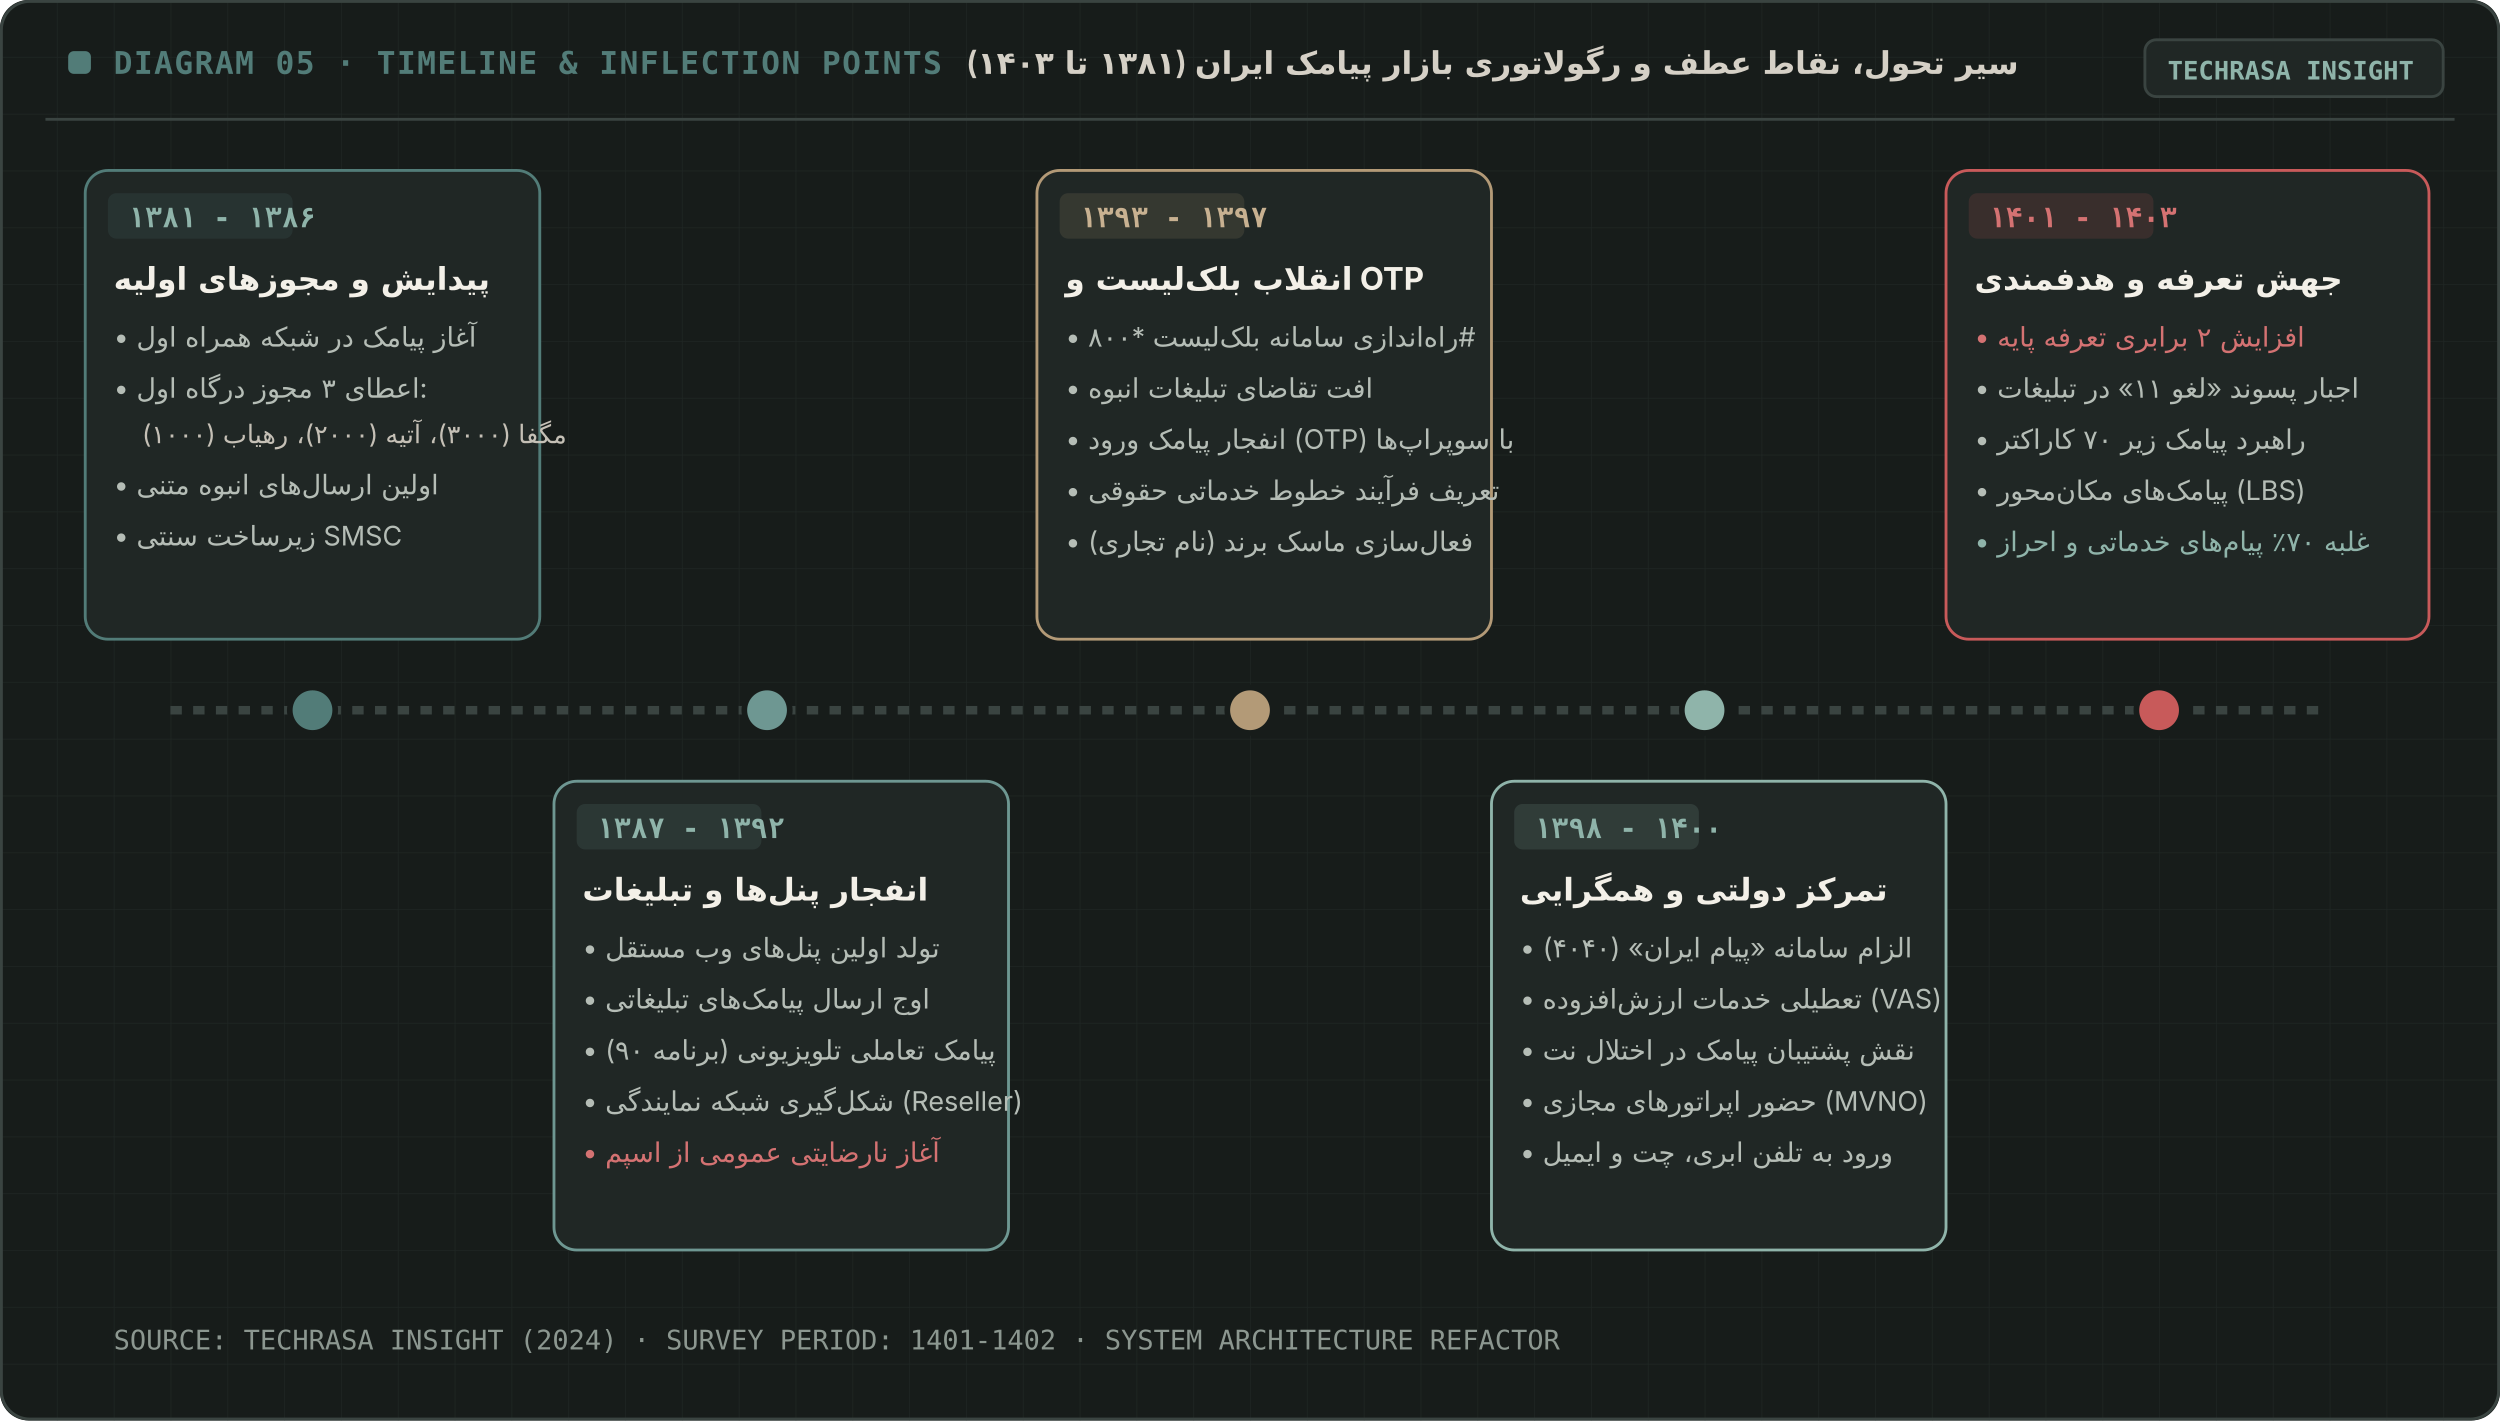
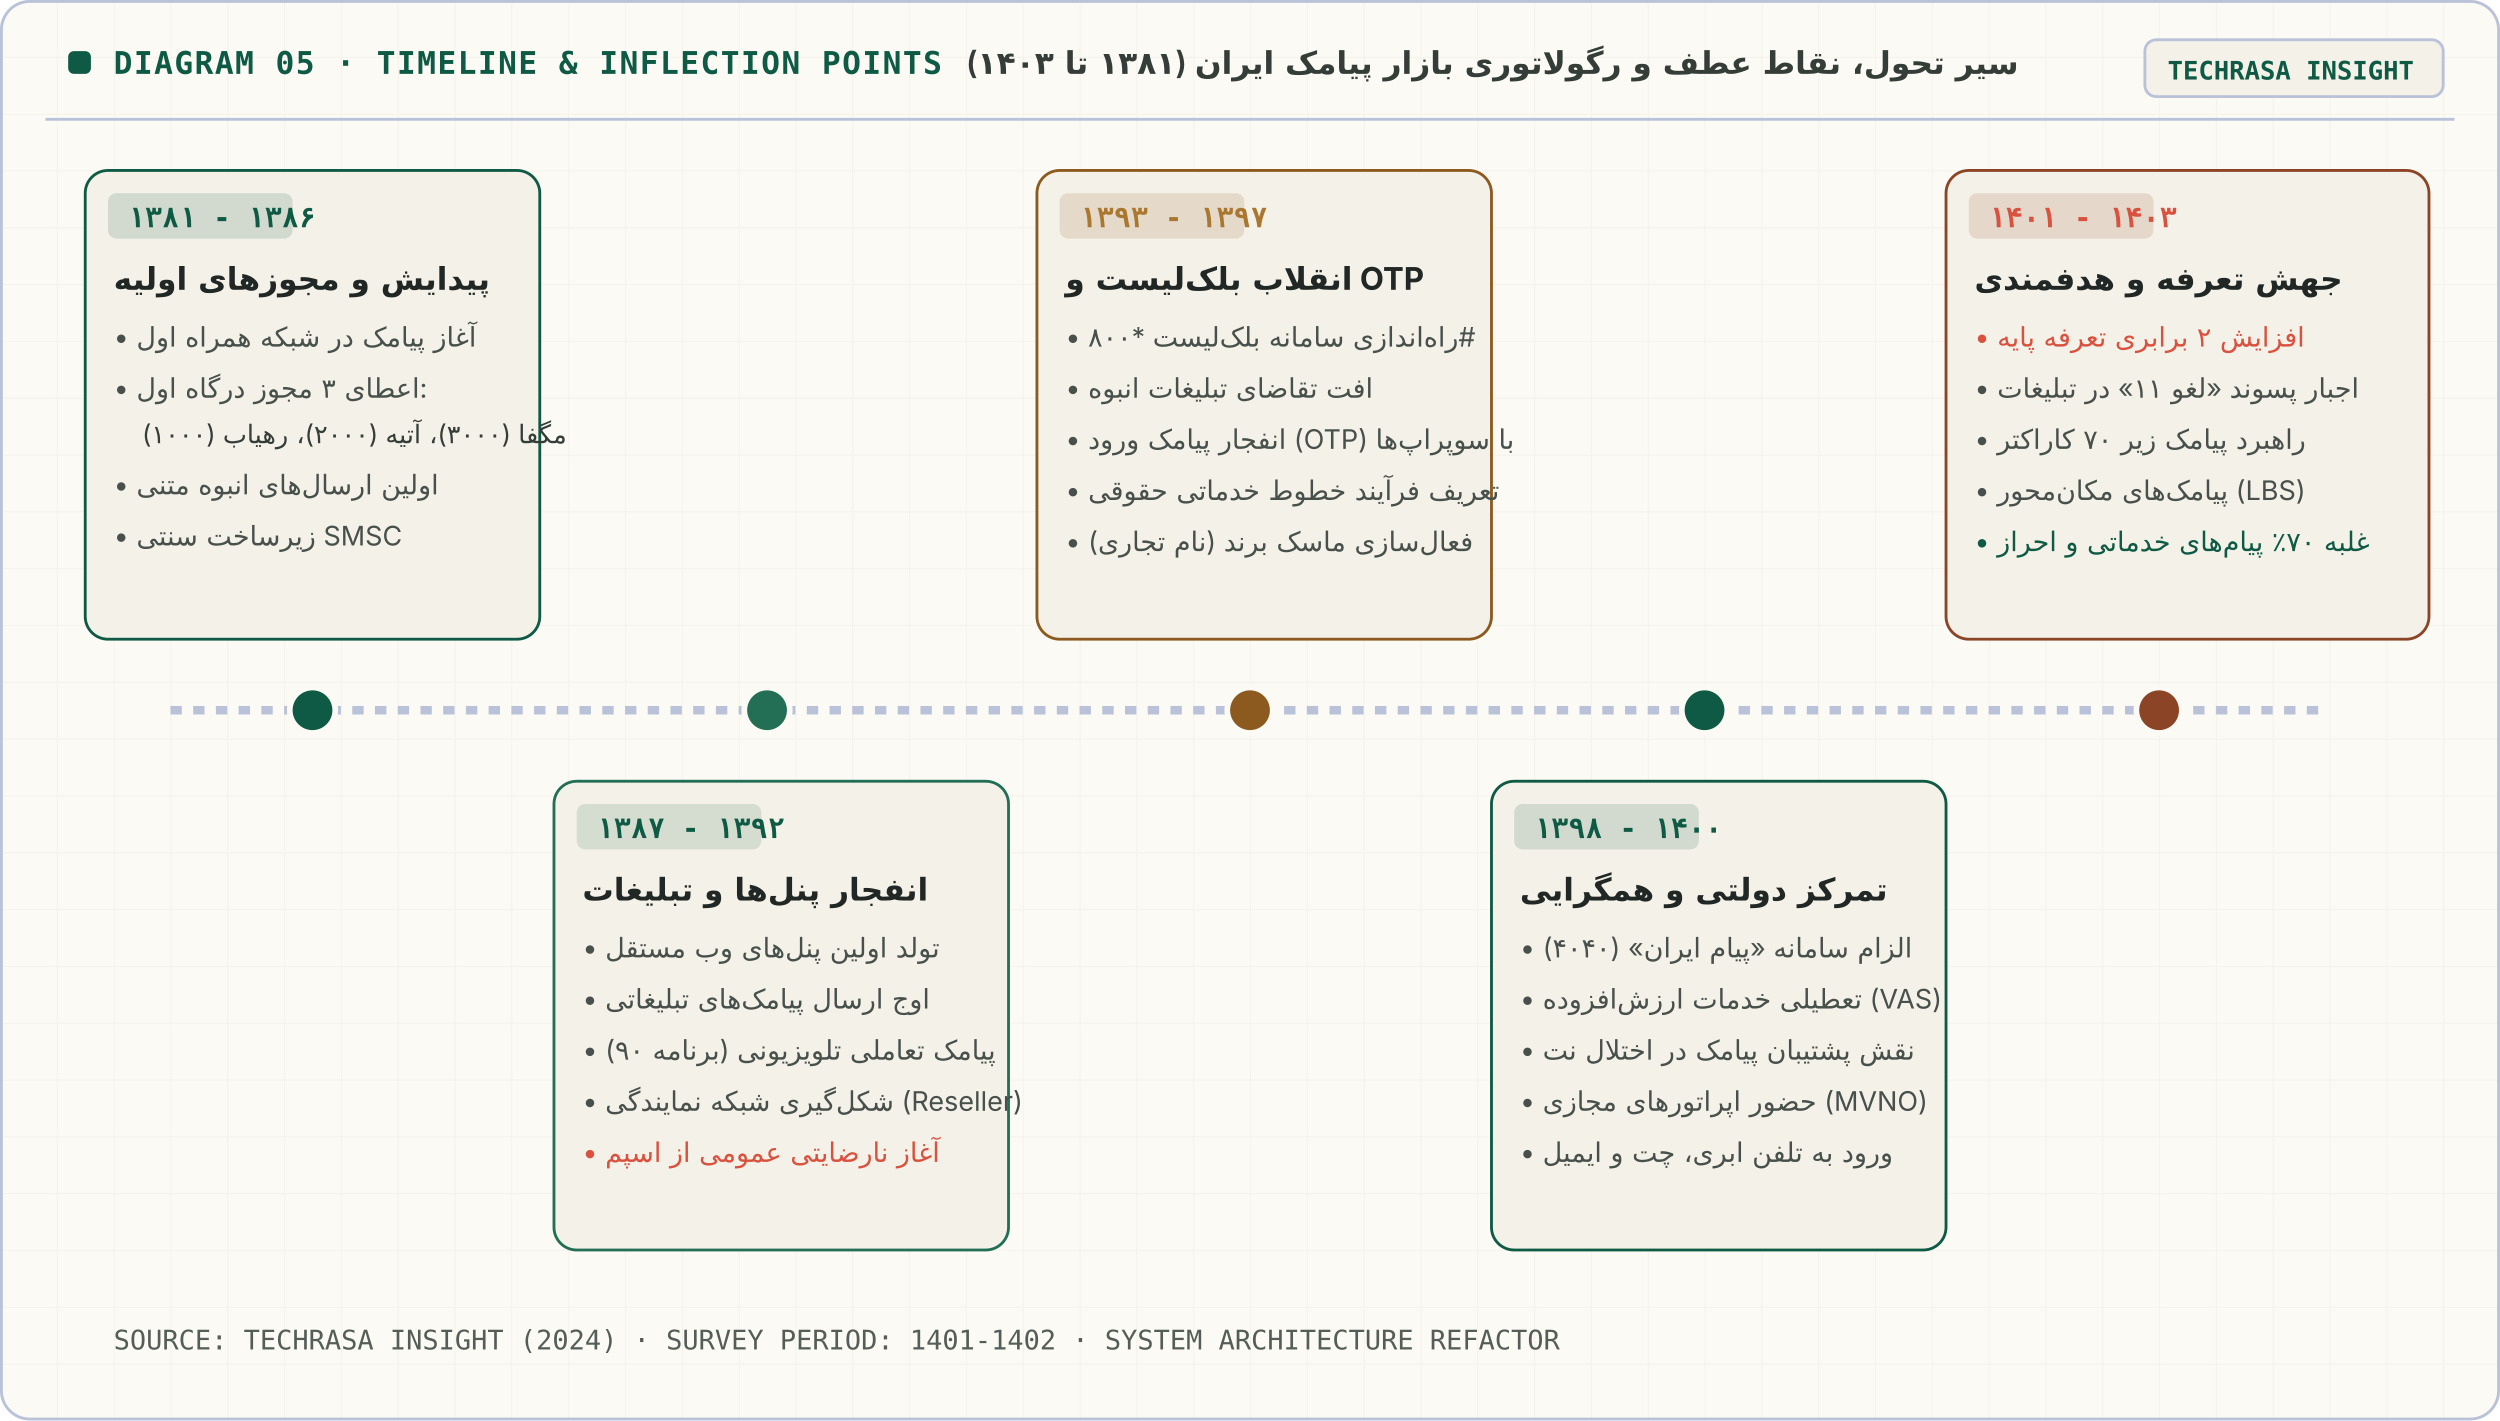
<svg xmlns="http://www.w3.org/2000/svg" viewBox="0 0 880 500" width="100%" height="100%" fill="none">
  <defs>
    <pattern id="grid-tl" width="20" height="20" patternUnits="userSpaceOnUse">
-       <path d="M 20 0 L 0 0 0 20" fill="none" stroke="#28312E" stroke-width="0.5" stroke-opacity="0.5" />
+       <path d="M 20 0 L 0 0 0 20" fill="none" stroke="#ECE7DA" stroke-width="0.5" stroke-opacity="0.5" />
    </pattern>
    <style>
      text { font-family: 'Vazirmatn', 'IBM Plex Mono', system-ui, -apple-system, sans-serif; user-select: none; }
      .mono { font-family: 'IBM Plex Mono', monospace; }
    </style>
  </defs>
-   <rect width="880" height="500" fill="#171C1A" rx="10" />
+   <rect width="880" height="500" fill="#FBFAF5" rx="10" />
  <rect width="880" height="500" fill="url(#grid-tl)" rx="10" />
-   <rect x="0.5" y="0.5" width="879" height="499" stroke="#3A4441" stroke-width="1" rx="10" />
-   <line x1="16" y1="42" x2="864" y2="42" stroke="#3A4441" stroke-width="1" />
-   <rect x="24" y="18" width="8" height="8" fill="#527C78" rx="2" />
-   <text x="40" y="26" fill="#527C78" font-size="11" font-weight="700" letter-spacing="0.5" class="mono">DIAGRAM 05 · TIMELINE &amp; INFLECTION POINTS</text>
-   <text x="340" y="26" fill="#D5D0C6" font-size="11" font-weight="600">سیر تحول، نقاط عطف و رگولاتوری بازار پیامک ایران (۱۳۸۱ تا ۱۴۰۳)</text>
-   <rect x="755" y="14" width="105" height="20" fill="#202725" stroke="#3A4441" rx="4" />
-   <text x="763" y="28" fill="#8FB4AA" font-size="9" font-weight="700" class="mono">TECHRASA INSIGHT</text>
-   <line x1="60" y1="250" x2="820" y2="250" stroke="#3A4441" stroke-width="3" stroke-dasharray="4 4" />
-   <circle cx="110" cy="250" r="8" fill="#527C78" stroke="#171C1A" stroke-width="2" />
-   <rect x="30" y="60" width="160" height="165" fill="#202725" stroke="#527C78" stroke-width="1" rx="8" />
-   <rect x="38" y="68" width="65" height="16" fill="#527C78" fill-opacity="0.15" rx="3" />
-   <text x="45" y="80" fill="#8FB4AA" font-size="10" font-weight="700" class="mono">۱۳۸۱ - ۱۳۸۶</text>
-   <text x="40" y="102" fill="#F3F0E8" font-size="11" font-weight="700">پیدایش و مجوزهای اولیه</text>
-   <text x="40" y="122" fill="#B5BDB6" font-size="9.5">• آغاز پیامک در شبکه همراه اول</text>
-   <text x="40" y="140" fill="#B5BDB6" font-size="9.5">• اعطای ۳ مجوز درگاه اول:</text>
-   <text x="50" y="156" fill="#C5C0B6" font-size="9">مگفا (۳۰۰۰)، آتیه (۲۰۰۰)، رهیاب (۱۰۰۰)</text>
-   <text x="40" y="174" fill="#B5BDB6" font-size="9.5">• اولین ارسال‌های انبوه متنی</text>
-   <text x="40" y="192" fill="#B5BDB6" font-size="9.5">• زیرساخت سنتی SMSC</text>
-   <circle cx="270" cy="250" r="8" fill="#6E9792" stroke="#171C1A" stroke-width="2" />
-   <rect x="195" y="275" width="160" height="165" fill="#202725" stroke="#6E9792" stroke-width="1" rx="8" />
-   <rect x="203" y="283" width="65" height="16" fill="#6E9792" fill-opacity="0.15" rx="3" />
-   <text x="210" y="295" fill="#8FB4AA" font-size="10" font-weight="700" class="mono">۱۳۸۷ - ۱۳۹۲</text>
-   <text x="205" y="317" fill="#F3F0E8" font-size="11" font-weight="700">انفجار پنل‌ها و تبلیغات</text>
-   <text x="205" y="337" fill="#B5BDB6" font-size="9.5">• تولد اولین پنل‌های وب مستقل</text>
-   <text x="205" y="355" fill="#B5BDB6" font-size="9.5">• اوج ارسال پیامک‌های تبلیغاتی</text>
-   <text x="205" y="373" fill="#B5BDB6" font-size="9.5">• پیامک تعاملی تلویزیونی (برنامه ۹۰)</text>
-   <text x="205" y="391" fill="#B5BDB6" font-size="9.5">• شکل‌گیری شبکه نمایندگی (Reseller)</text>
-   <text x="205" y="409" fill="#D47272" font-size="9.5">• آغاز نارضایتی عمومی از اسپم</text>
-   <circle cx="440" cy="250" r="8" fill="#B39A77" stroke="#171C1A" stroke-width="2" />
-   <rect x="365" y="60" width="160" height="165" fill="#202725" stroke="#B39A77" stroke-width="1" rx="8" />
-   <rect x="373" y="68" width="65" height="16" fill="#B39A77" fill-opacity="0.15" rx="3" />
-   <text x="380" y="80" fill="#C8B191" font-size="10" font-weight="700" class="mono">۱۳۹۳ - ۱۳۹۷</text>
-   <text x="375" y="102" fill="#F3F0E8" font-size="11" font-weight="700">انقلاب بلک‌لیست و OTP</text>
-   <text x="375" y="122" fill="#B5BDB6" font-size="9.5">• راه‌اندازی سامانه بلک‌لیست *۸۰۰#</text>
-   <text x="375" y="140" fill="#B5BDB6" font-size="9.5">• افت تقاضای تبلیغات انبوه</text>
-   <text x="375" y="158" fill="#B5BDB6" font-size="9.5">• انفجار پیامک ورود (OTP) با سوپراپ‌ها</text>
-   <text x="375" y="176" fill="#B5BDB6" font-size="9.5">• تعریف فرآیند خطوط خدماتی حقوقی</text>
-   <text x="375" y="194" fill="#B5BDB6" font-size="9.5">• فعال‌سازی ماسک برند (نام تجاری)</text>
-   <circle cx="600" cy="250" r="8" fill="#8FB4AA" stroke="#171C1A" stroke-width="2" />
-   <rect x="525" y="275" width="160" height="165" fill="#202725" stroke="#8FB4AA" stroke-width="1" rx="8" />
-   <rect x="533" y="283" width="65" height="16" fill="#8FB4AA" fill-opacity="0.15" rx="3" />
-   <text x="540" y="295" fill="#8FB4AA" font-size="10" font-weight="700" class="mono">۱۳۹۸ - ۱۴۰۰</text>
-   <text x="535" y="317" fill="#F3F0E8" font-size="11" font-weight="700">تمرکز دولتی و همگرایی</text>
-   <text x="535" y="337" fill="#B5BDB6" font-size="9.5">• الزام سامانه «پیام ایران» (۴۰۴۰)</text>
-   <text x="535" y="355" fill="#B5BDB6" font-size="9.5">• تعطیلی خدمات ارزش‌افزوده (VAS)</text>
-   <text x="535" y="373" fill="#B5BDB6" font-size="9.5">• نقش پشتیبان پیامک در اختلال نت</text>
-   <text x="535" y="391" fill="#B5BDB6" font-size="9.5">• حضور اپراتورهای مجازی (MVNO)</text>
-   <text x="535" y="409" fill="#B5BDB6" font-size="9.5">• ورود به تلفن ابری، چت و ایمیل</text>
-   <circle cx="760" cy="250" r="8" fill="#C85A5A" stroke="#171C1A" stroke-width="2" />
-   <rect x="685" y="60" width="170" height="165" fill="#202725" stroke="#C85A5A" stroke-width="1" rx="8" />
-   <rect x="693" y="68" width="65" height="16" fill="#C85A5A" fill-opacity="0.15" rx="3" />
-   <text x="700" y="80" fill="#D47272" font-size="10" font-weight="700" class="mono">۱۴۰۱ - ۱۴۰۳</text>
-   <text x="695" y="102" fill="#F3F0E8" font-size="11" font-weight="700">جهش تعرفه و هدفمندی</text>
-   <text x="695" y="122" fill="#D47272" font-size="9.5">• افزایش ۲ برابری تعرفه پایه</text>
-   <text x="695" y="140" fill="#B5BDB6" font-size="9.5">• اجبار پسوند «لغو ۱۱» در تبلیغات</text>
-   <text x="695" y="158" fill="#B5BDB6" font-size="9.5">• راهبرد پیامک زیر ۷۰ کاراکتر</text>
-   <text x="695" y="176" fill="#B5BDB6" font-size="9.5">• پیامک‌های مکان‌محور (LBS)</text>
-   <text x="695" y="194" fill="#8FB4AA" font-size="9.5">• غلبه ۷۰٪ پیام‌های خدماتی و احراز</text>
-   <text x="40" y="475" fill="#8C9790" font-size="9.5" class="mono">SOURCE: TECHRASA INSIGHT (2024) · SURVEY PERIOD: 1401-1402 · SYSTEM ARCHITECTURE REFACTOR</text>
+   <rect x="0.5" y="0.5" width="879" height="499" stroke="#B9C2D8" stroke-width="1" rx="10" />
+   <line x1="16" y1="42" x2="864" y2="42" stroke="#B9C2D8" stroke-width="1" />
+   <rect x="24" y="18" width="8" height="8" fill="#0E5A44" rx="2" />
+   <text x="40" y="26" fill="#0E5A44" font-size="11" font-weight="700" letter-spacing="0.5" class="mono">DIAGRAM 05 · TIMELINE &amp; INFLECTION POINTS</text>
+   <text x="340" y="26" fill="#353D39" font-size="11" font-weight="600">سیر تحول، نقاط عطف و رگولاتوری بازار پیامک ایران (۱۳۸۱ تا ۱۴۰۳)</text>
+   <rect x="755" y="14" width="105" height="20" fill="#F4F1E8" stroke="#B9C2D8" rx="4" />
+   <text x="763" y="28" fill="#0E5A44" font-size="9" font-weight="700" class="mono">TECHRASA INSIGHT</text>
+   <line x1="60" y1="250" x2="820" y2="250" stroke="#B9C2D8" stroke-width="3" stroke-dasharray="4 4" />
+   <circle cx="110" cy="250" r="8" fill="#0E5A44" stroke="#FBFAF5" stroke-width="2" />
+   <rect x="30" y="60" width="160" height="165" fill="#F4F1E8" stroke="#0E5A44" stroke-width="1" rx="8" />
+   <rect x="38" y="68" width="65" height="16" fill="#0E5A44" fill-opacity="0.15" rx="3" />
+   <text x="45" y="80" fill="#0E5A44" font-size="10" font-weight="700" class="mono">۱۳۸۱ - ۱۳۸۶</text>
+   <text x="40" y="102" fill="#202725" font-size="11" font-weight="700">پیدایش و مجوزهای اولیه</text>
+   <text x="40" y="122" fill="#48504C" font-size="9.5">• آغاز پیامک در شبکه همراه اول</text>
+   <text x="40" y="140" fill="#48504C" font-size="9.5">• اعطای ۳ مجوز درگاه اول:</text>
+   <text x="50" y="156" fill="#353D39" font-size="9">مگفا (۳۰۰۰)، آتیه (۲۰۰۰)، رهیاب (۱۰۰۰)</text>
+   <text x="40" y="174" fill="#48504C" font-size="9.5">• اولین ارسال‌های انبوه متنی</text>
+   <text x="40" y="192" fill="#48504C" font-size="9.5">• زیرساخت سنتی SMSC</text>
+   <circle cx="270" cy="250" r="8" fill="#236F56" stroke="#FBFAF5" stroke-width="2" />
+   <rect x="195" y="275" width="160" height="165" fill="#F4F1E8" stroke="#236F56" stroke-width="1" rx="8" />
+   <rect x="203" y="283" width="65" height="16" fill="#236F56" fill-opacity="0.15" rx="3" />
+   <text x="210" y="295" fill="#0E5A44" font-size="10" font-weight="700" class="mono">۱۳۸۷ - ۱۳۹۲</text>
+   <text x="205" y="317" fill="#202725" font-size="11" font-weight="700">انفجار پنل‌ها و تبلیغات</text>
+   <text x="205" y="337" fill="#48504C" font-size="9.5">• تولد اولین پنل‌های وب مستقل</text>
+   <text x="205" y="355" fill="#48504C" font-size="9.5">• اوج ارسال پیامک‌های تبلیغاتی</text>
+   <text x="205" y="373" fill="#48504C" font-size="9.5">• پیامک تعاملی تلویزیونی (برنامه ۹۰)</text>
+   <text x="205" y="391" fill="#48504C" font-size="9.5">• شکل‌گیری شبکه نمایندگی (Reseller)</text>
+   <text x="205" y="409" fill="#D9523F" font-size="9.5">• آغاز نارضایتی عمومی از اسپم</text>
+   <circle cx="440" cy="250" r="8" fill="#8C5A1E" stroke="#FBFAF5" stroke-width="2" />
+   <rect x="365" y="60" width="160" height="165" fill="#F4F1E8" stroke="#8C5A1E" stroke-width="1" rx="8" />
+   <rect x="373" y="68" width="65" height="16" fill="#8C5A1E" fill-opacity="0.15" rx="3" />
+   <text x="380" y="80" fill="#A9772F" font-size="10" font-weight="700" class="mono">۱۳۹۳ - ۱۳۹۷</text>
+   <text x="375" y="102" fill="#202725" font-size="11" font-weight="700">انقلاب بلک‌لیست و OTP</text>
+   <text x="375" y="122" fill="#48504C" font-size="9.5">• راه‌اندازی سامانه بلک‌لیست *۸۰۰#</text>
+   <text x="375" y="140" fill="#48504C" font-size="9.5">• افت تقاضای تبلیغات انبوه</text>
+   <text x="375" y="158" fill="#48504C" font-size="9.5">• انفجار پیامک ورود (OTP) با سوپراپ‌ها</text>
+   <text x="375" y="176" fill="#48504C" font-size="9.5">• تعریف فرآیند خطوط خدماتی حقوقی</text>
+   <text x="375" y="194" fill="#48504C" font-size="9.5">• فعال‌سازی ماسک برند (نام تجاری)</text>
+   <circle cx="600" cy="250" r="8" fill="#0E5A44" stroke="#FBFAF5" stroke-width="2" />
+   <rect x="525" y="275" width="160" height="165" fill="#F4F1E8" stroke="#0E5A44" stroke-width="1" rx="8" />
+   <rect x="533" y="283" width="65" height="16" fill="#0E5A44" fill-opacity="0.15" rx="3" />
+   <text x="540" y="295" fill="#0E5A44" font-size="10" font-weight="700" class="mono">۱۳۹۸ - ۱۴۰۰</text>
+   <text x="535" y="317" fill="#202725" font-size="11" font-weight="700">تمرکز دولتی و همگرایی</text>
+   <text x="535" y="337" fill="#48504C" font-size="9.5">• الزام سامانه «پیام ایران» (۴۰۴۰)</text>
+   <text x="535" y="355" fill="#48504C" font-size="9.5">• تعطیلی خدمات ارزش‌افزوده (VAS)</text>
+   <text x="535" y="373" fill="#48504C" font-size="9.5">• نقش پشتیبان پیامک در اختلال نت</text>
+   <text x="535" y="391" fill="#48504C" font-size="9.5">• حضور اپراتورهای مجازی (MVNO)</text>
+   <text x="535" y="409" fill="#48504C" font-size="9.5">• ورود به تلفن ابری، چت و ایمیل</text>
+   <circle cx="760" cy="250" r="8" fill="#8C4426" stroke="#FBFAF5" stroke-width="2" />
+   <rect x="685" y="60" width="170" height="165" fill="#F4F1E8" stroke="#8C4426" stroke-width="1" rx="8" />
+   <rect x="693" y="68" width="65" height="16" fill="#8C4426" fill-opacity="0.15" rx="3" />
+   <text x="700" y="80" fill="#D9523F" font-size="10" font-weight="700" class="mono">۱۴۰۱ - ۱۴۰۳</text>
+   <text x="695" y="102" fill="#202725" font-size="11" font-weight="700">جهش تعرفه و هدفمندی</text>
+   <text x="695" y="122" fill="#D9523F" font-size="9.5">• افزایش ۲ برابری تعرفه پایه</text>
+   <text x="695" y="140" fill="#48504C" font-size="9.5">• اجبار پسوند «لغو ۱۱» در تبلیغات</text>
+   <text x="695" y="158" fill="#48504C" font-size="9.5">• راهبرد پیامک زیر ۷۰ کاراکتر</text>
+   <text x="695" y="176" fill="#48504C" font-size="9.5">• پیامک‌های مکان‌محور (LBS)</text>
+   <text x="695" y="194" fill="#0E5A44" font-size="9.5">• غلبه ۷۰٪ پیام‌های خدماتی و احراز</text>
+   <text x="40" y="475" fill="#555D58" font-size="9.5" class="mono">SOURCE: TECHRASA INSIGHT (2024) · SURVEY PERIOD: 1401-1402 · SYSTEM ARCHITECTURE REFACTOR</text>
</svg>
